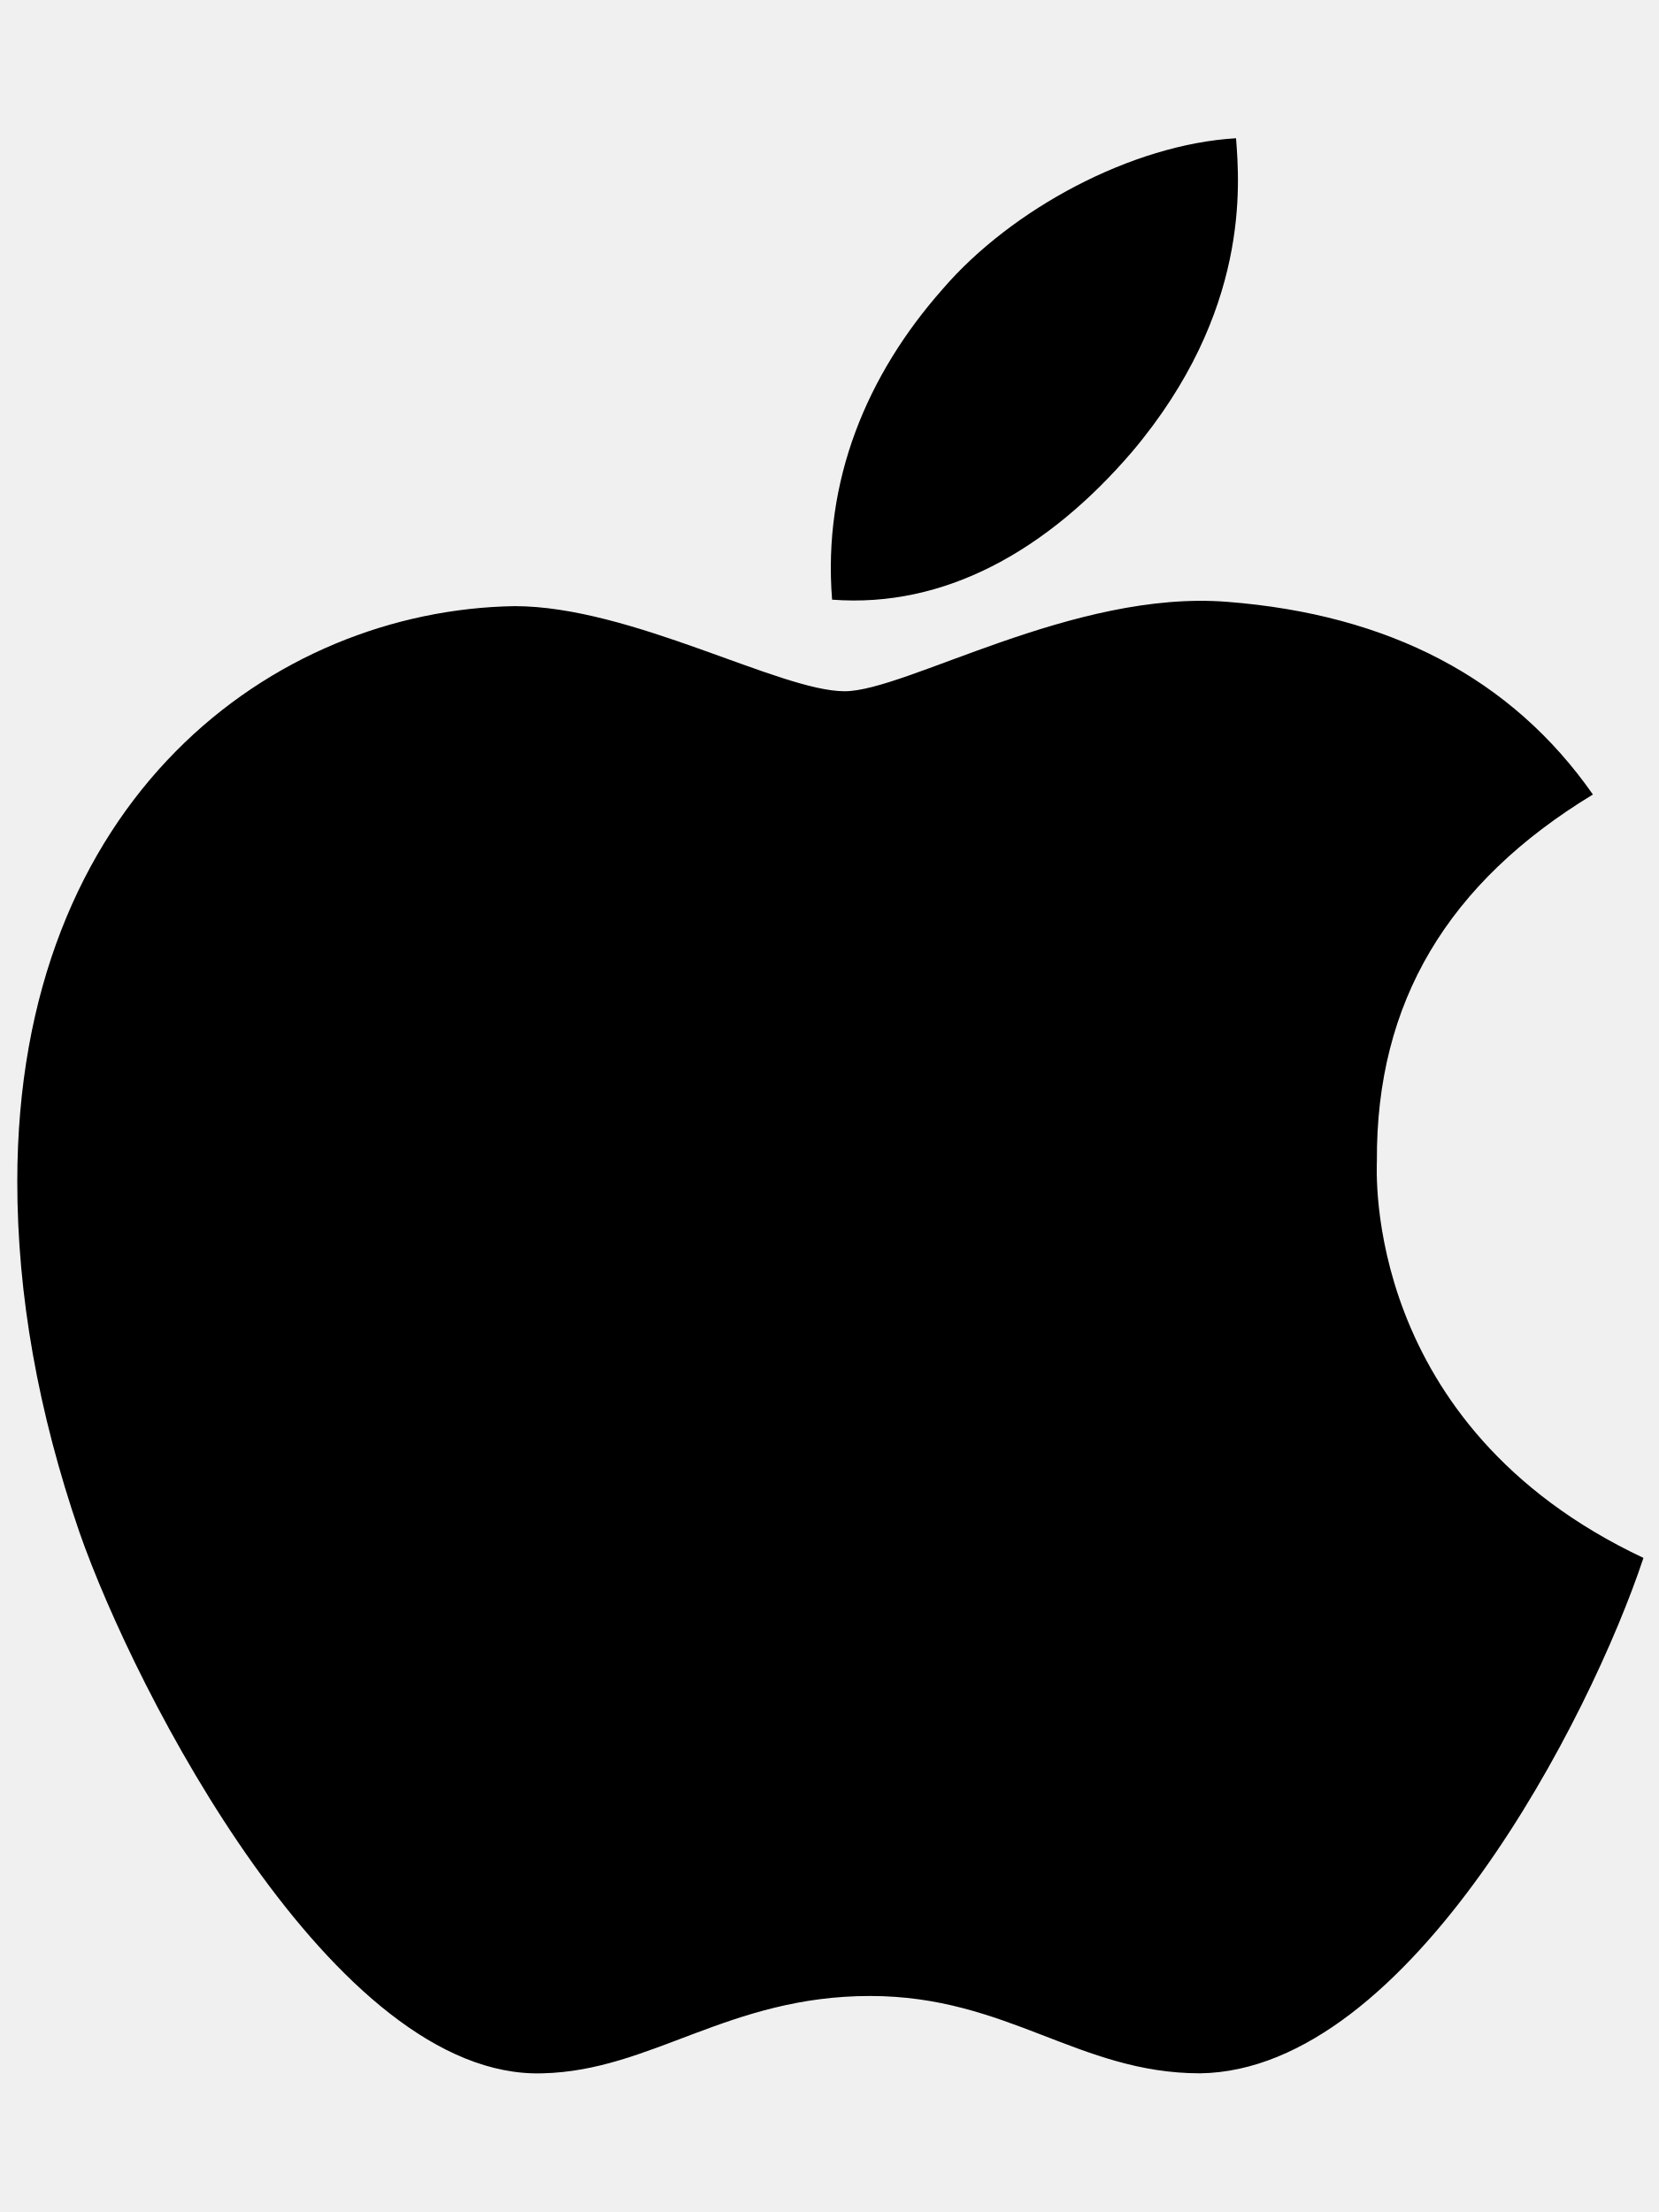
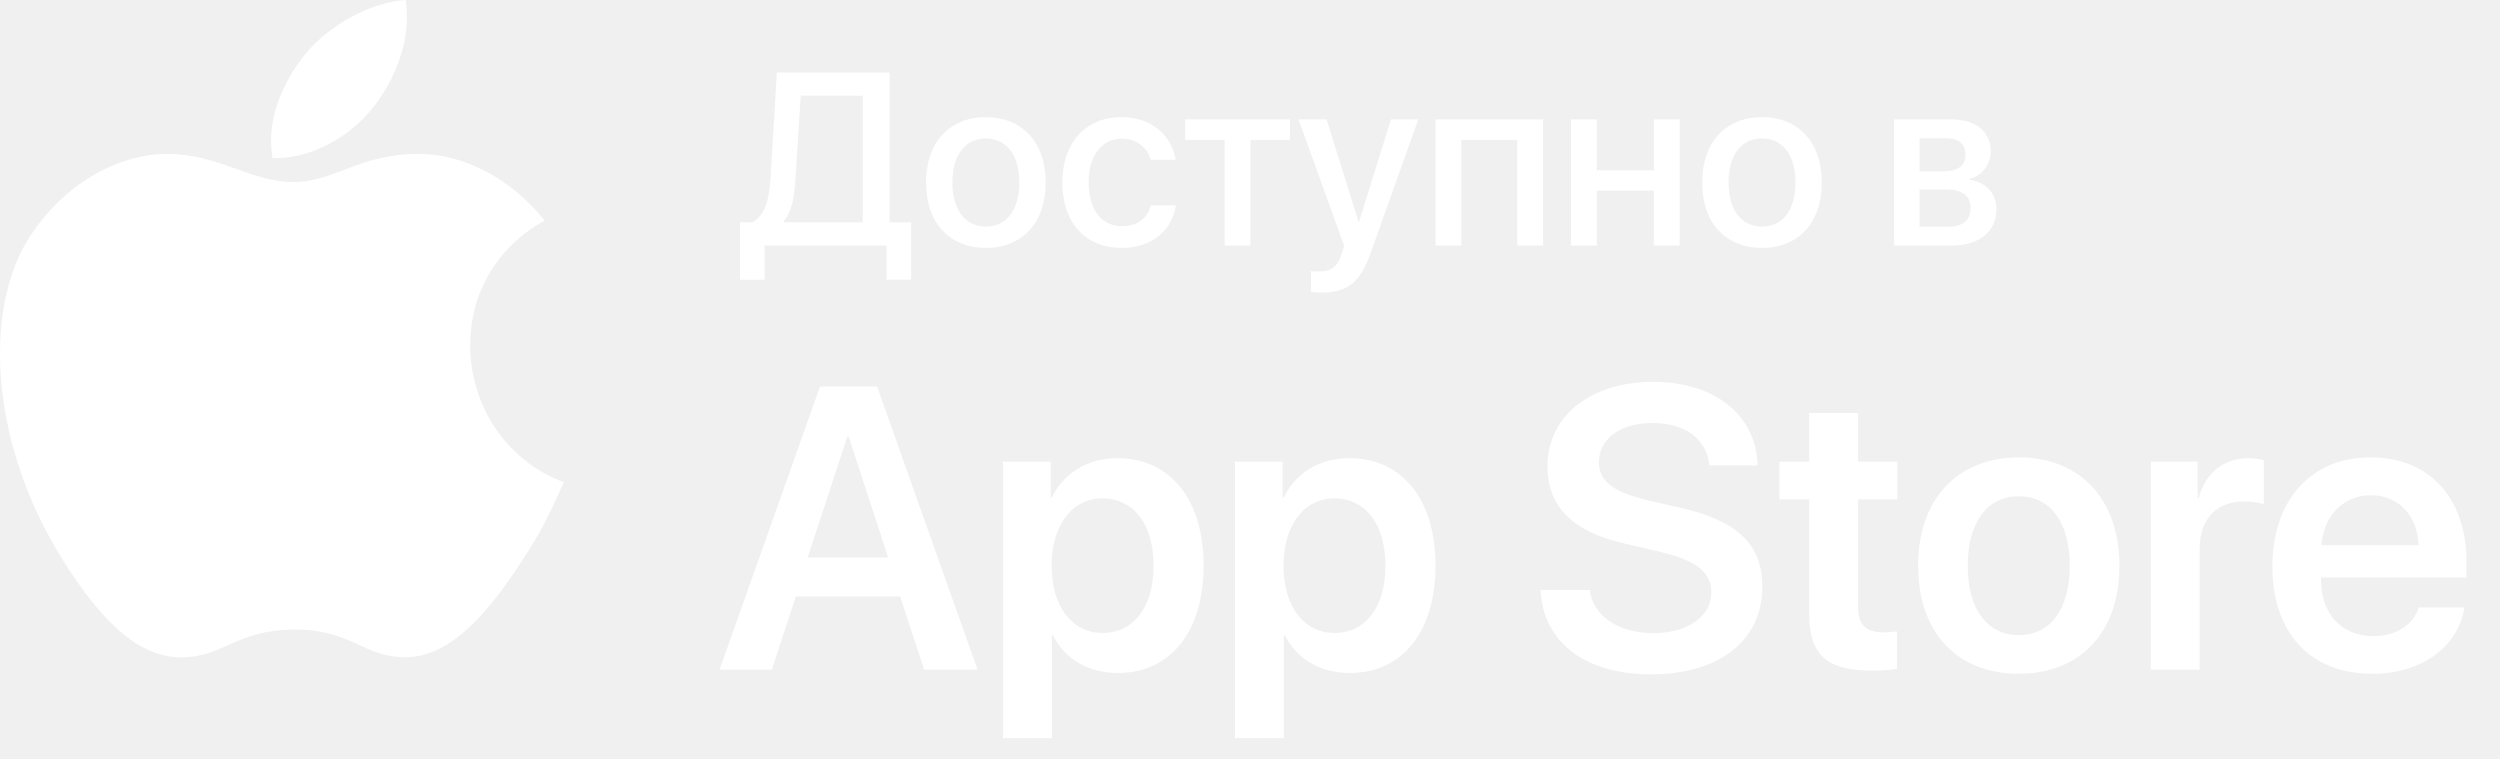
- <svg xmlns="http://www.w3.org/2000/svg" viewBox="0 0 384 512">
-   <path d="M318.7 268.7c-.2-36.7 16.4-64.4 50-84.8-18.8-26.9-47.2-41.7-84.7-44.6-35.5-2.8-74.3 20.7-88.5 20.7-15 0-49.4-19.7-76.4-19.7C63.3 141.2 4 184.8 4 273.5q0 39.3 14.4 81.2c12.8 36.7 59 126.7 107.2 125.2 25.2-.6 43-17.9 75.8-17.9 31.8 0 48.3 17.9 76.4 17.9 48.6-.7 90.4-82.5 102.6-119.3-65.2-30.7-61.7-90-61.7-91.9zm-56.6-164.2c27.3-32.4 24.8-61.9 24-72.5-24.1 1.4-52 16.4-67.9 34.9-17.5 19.8-27.8 44.3-25.6 71.9 26.1 2 49.9-11.4 69.5-34.3z" />
+ <svg xmlns="http://www.w3.org/2000/svg" width="112" height="34" viewBox="0 0 112 34" fill="none">
+   <path fill-rule="evenodd" clip-rule="evenodd" d="M25.261 21.605c-.69 1.533-1.02 2.217-1.91 3.572-1.24 1.892-2.988 4.247-5.154 4.267-1.925.018-2.42-1.255-5.031-1.24-2.612.014-3.158 1.262-5.083 1.245-2.166-.02-3.823-2.148-5.063-4.039C-.45 20.12-.811 13.914 1.328 10.614 2.848 8.268 5.246 6.896 7.5 6.896c2.296 0 3.74 1.261 5.637 1.261 1.842 0 2.964-1.263 5.618-1.263 2.006 0 4.132 1.094 5.647 2.987-4.963 2.724-4.157 9.825.858 11.724" fill="#fff" />
+   <path fill-rule="evenodd" clip-rule="evenodd" d="M16.742 4.781C17.706 3.541 18.44 1.79 18.174 0 16.6.109 14.755 1.113 13.68 2.422c-.976 1.188-1.783 2.95-1.469 4.663 1.72.054 3.5-.975 4.532-2.304z" fill="#fff" />
+   <path d="M35.637 8.003l.236-3.717h2.777v5.672h-3.544v-.043c.37-.435.477-1.031.531-1.912zM34.257 11h5.462v1.53h1.101V9.959h-.967V3.25h-5.048l-.285 4.7c-.06 1.025-.252 1.686-.806 2.008h-.564v2.573h1.107V11zm9.91.107c1.616 0 2.68-1.111 2.68-2.932 0-1.816-1.07-2.927-2.68-2.927-1.612 0-2.68 1.111-2.68 2.927 0 1.82 1.063 2.932 2.68 2.932zm0-.956c-.908 0-1.499-.72-1.499-1.976 0-1.252.59-1.971 1.498-1.971s1.499.72 1.499 1.97c0 1.258-.585 1.977-1.498 1.977zm8.502-2.991c-.161-1.042-1.031-1.912-2.428-1.912-1.606 0-2.648 1.154-2.648 2.927 0 1.81 1.042 2.932 2.659 2.932 1.332 0 2.261-.773 2.428-1.906h-1.117c-.162.59-.613.934-1.3.934-.903 0-1.493-.736-1.493-1.96 0-1.193.585-1.96 1.482-1.96.72 0 1.15.424 1.3.945h1.117zm5.124-1.81h-4.7v.918h1.773V11h1.154V6.268h1.773V5.35zm1.413 7.755c1.176 0 1.73-.44 2.212-1.81L63.54 5.35h-1.225l-1.434 4.597h-.016L59.431 5.35h-1.257l2.041 5.655c0 .006-.102.339-.102.35-.177.58-.462.805-1.004.805-.097 0-.29 0-.376-.021v.94c.086.016.381.026.473.026zM67.97 11h1.16V5.35h-4.817V11h1.154V6.268h2.503V11zm6.123 0h1.155V5.35h-1.155v2.277h-2.556V5.35h-1.155V11h1.155V8.54h2.556V11zm4.845.107c1.617 0 2.68-1.111 2.68-2.932 0-1.816-1.069-2.927-2.68-2.927-1.611 0-2.68 1.111-2.68 2.927 0 1.82 1.063 2.932 2.68 2.932zm0-.956c-.908 0-1.499-.72-1.499-1.976 0-1.252.591-1.971 1.499-1.971.908 0 1.499.72 1.499 1.97 0 1.258-.586 1.977-1.499 1.977zm8.245-3.958c.564 0 .87.263.87.73 0 .5-.328.752-.983.752h-1.074V6.193h1.187zm-.038 2.293c.763 0 1.139.28 1.139.838 0 .543-.355.833-1.01.833h-1.278v-1.67h1.149zM84.853 11h2.6c1.224 0 1.986-.634 1.986-1.627 0-.71-.483-1.225-1.213-1.322v-.043c.542-.102.961-.633.961-1.219 0-.892-.666-1.44-1.767-1.44h-2.567V11zM41.404 30h2.39l-4.5-12.683h-2.557L32.237 30h2.338l1.081-3.278h4.667L41.404 30zM37.96 19.559h.061l1.767 5.414h-3.603l1.775-5.414zm12.094.966c-1.354 0-2.408.686-2.936 1.767h-.044v-1.608h-2.136v12.383h2.189v-4.614h.044c.51 1.046 1.564 1.696 2.918 1.696 2.338 0 3.832-1.837 3.832-4.807 0-2.98-1.503-4.817-3.867-4.817zm-.668 7.831c-1.362 0-2.268-1.186-2.277-3.014.01-1.81.915-3.015 2.277-3.015 1.415 0 2.294 1.178 2.294 3.015 0 1.846-.88 3.014-2.294 3.014zm11.056-7.83c-1.353 0-2.408.685-2.935 1.766h-.044v-1.608h-2.136v12.383h2.189v-4.614h.044c.51 1.046 1.564 1.696 2.918 1.696 2.338 0 3.832-1.837 3.832-4.807 0-2.98-1.503-4.817-3.868-4.817zm-.668 7.83c-1.362 0-2.267-1.186-2.276-3.014.009-1.81.914-3.015 2.276-3.015 1.415 0 2.294 1.178 2.294 3.015 0 1.846-.879 3.014-2.294 3.014zm9.246-1.924c.097 2.338 2.013 3.779 4.931 3.779 3.068 0 5.001-1.512 5.001-3.92 0-1.89-1.09-2.953-3.665-3.542l-1.459-.334c-1.555-.37-2.197-.861-2.197-1.705 0-1.055.967-1.758 2.4-1.758 1.45 0 2.443.712 2.548 1.899h2.162c-.052-2.233-1.898-3.745-4.693-3.745-2.76 0-4.72 1.521-4.72 3.771 0 1.81 1.108 2.936 3.445 3.472l1.644.386c1.6.378 2.25.906 2.25 1.82 0 1.054-1.063 1.81-2.593 1.81-1.547 0-2.716-.764-2.856-1.933h-2.198zm12.033-7.928v2.18h-1.336v1.687h1.336v5.15c0 1.811.79 2.523 2.803 2.523.466 0 .897-.035 1.134-.088v-1.67a4.24 4.24 0 01-.624.044c-.773 0-1.125-.351-1.125-1.116V22.37h1.758v-1.687H83.24v-2.18h-2.188zm9.386 11.68c2.734 0 4.51-1.819 4.51-4.842 0-3.015-1.794-4.852-4.51-4.852-2.715 0-4.508 1.846-4.508 4.852 0 3.023 1.775 4.843 4.508 4.843zm0-1.73c-1.388 0-2.285-1.126-2.285-3.112 0-1.978.906-3.111 2.285-3.111 1.39 0 2.286 1.133 2.286 3.11 0 1.987-.897 3.112-2.285 3.112zM96.354 30h2.189v-5.423c0-1.31.747-2.11 1.986-2.11.369 0 .703.053.888.124v-1.978a3.104 3.104 0 00-.686-.088c-1.098 0-1.916.65-2.232 1.785h-.044v-1.626h-2.1V30zm9.853-7.814c1.257 0 2.101.923 2.145 2.242H104c.088-1.301.976-2.242 2.206-2.242zm2.153 5.028c-.237.773-1.01 1.283-2.03 1.283-1.433 0-2.347-1.002-2.347-2.496v-.132h6.513v-.712c0-2.83-1.652-4.667-4.298-4.667-2.689 0-4.394 1.943-4.394 4.887 0 2.97 1.687 4.808 4.482 4.808 2.206 0 3.841-1.213 4.122-2.971h-2.048z" fill="#fff" />
</svg>
